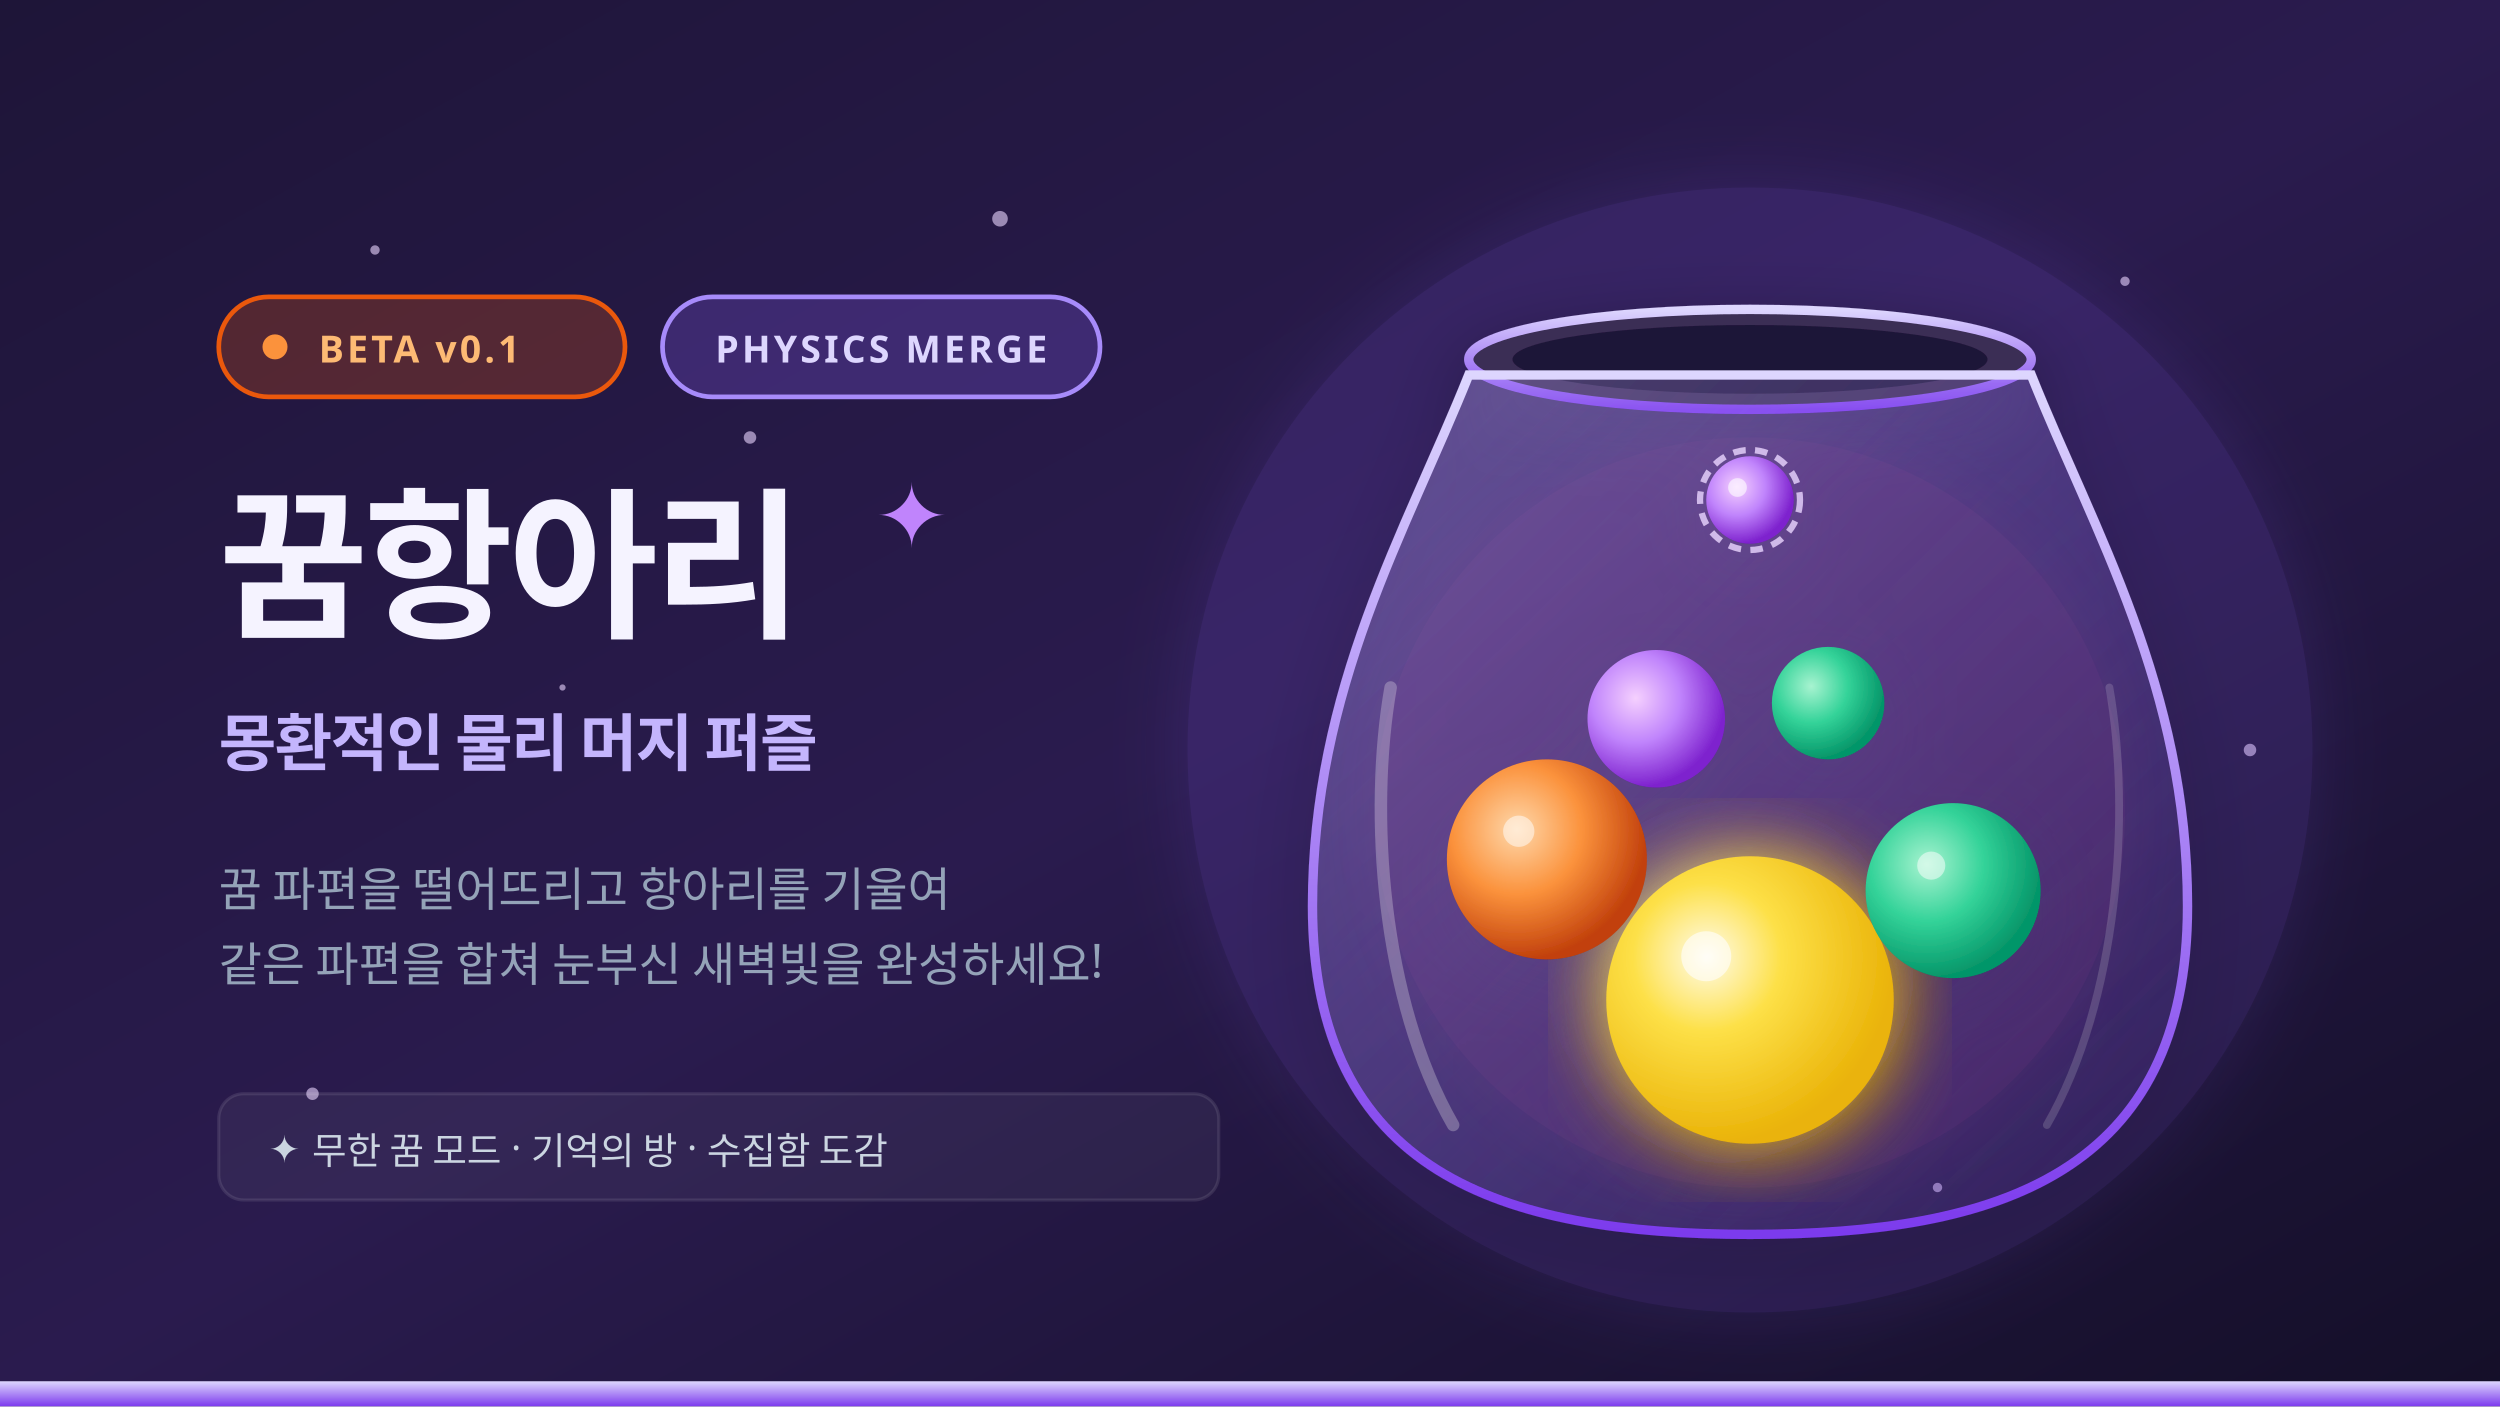
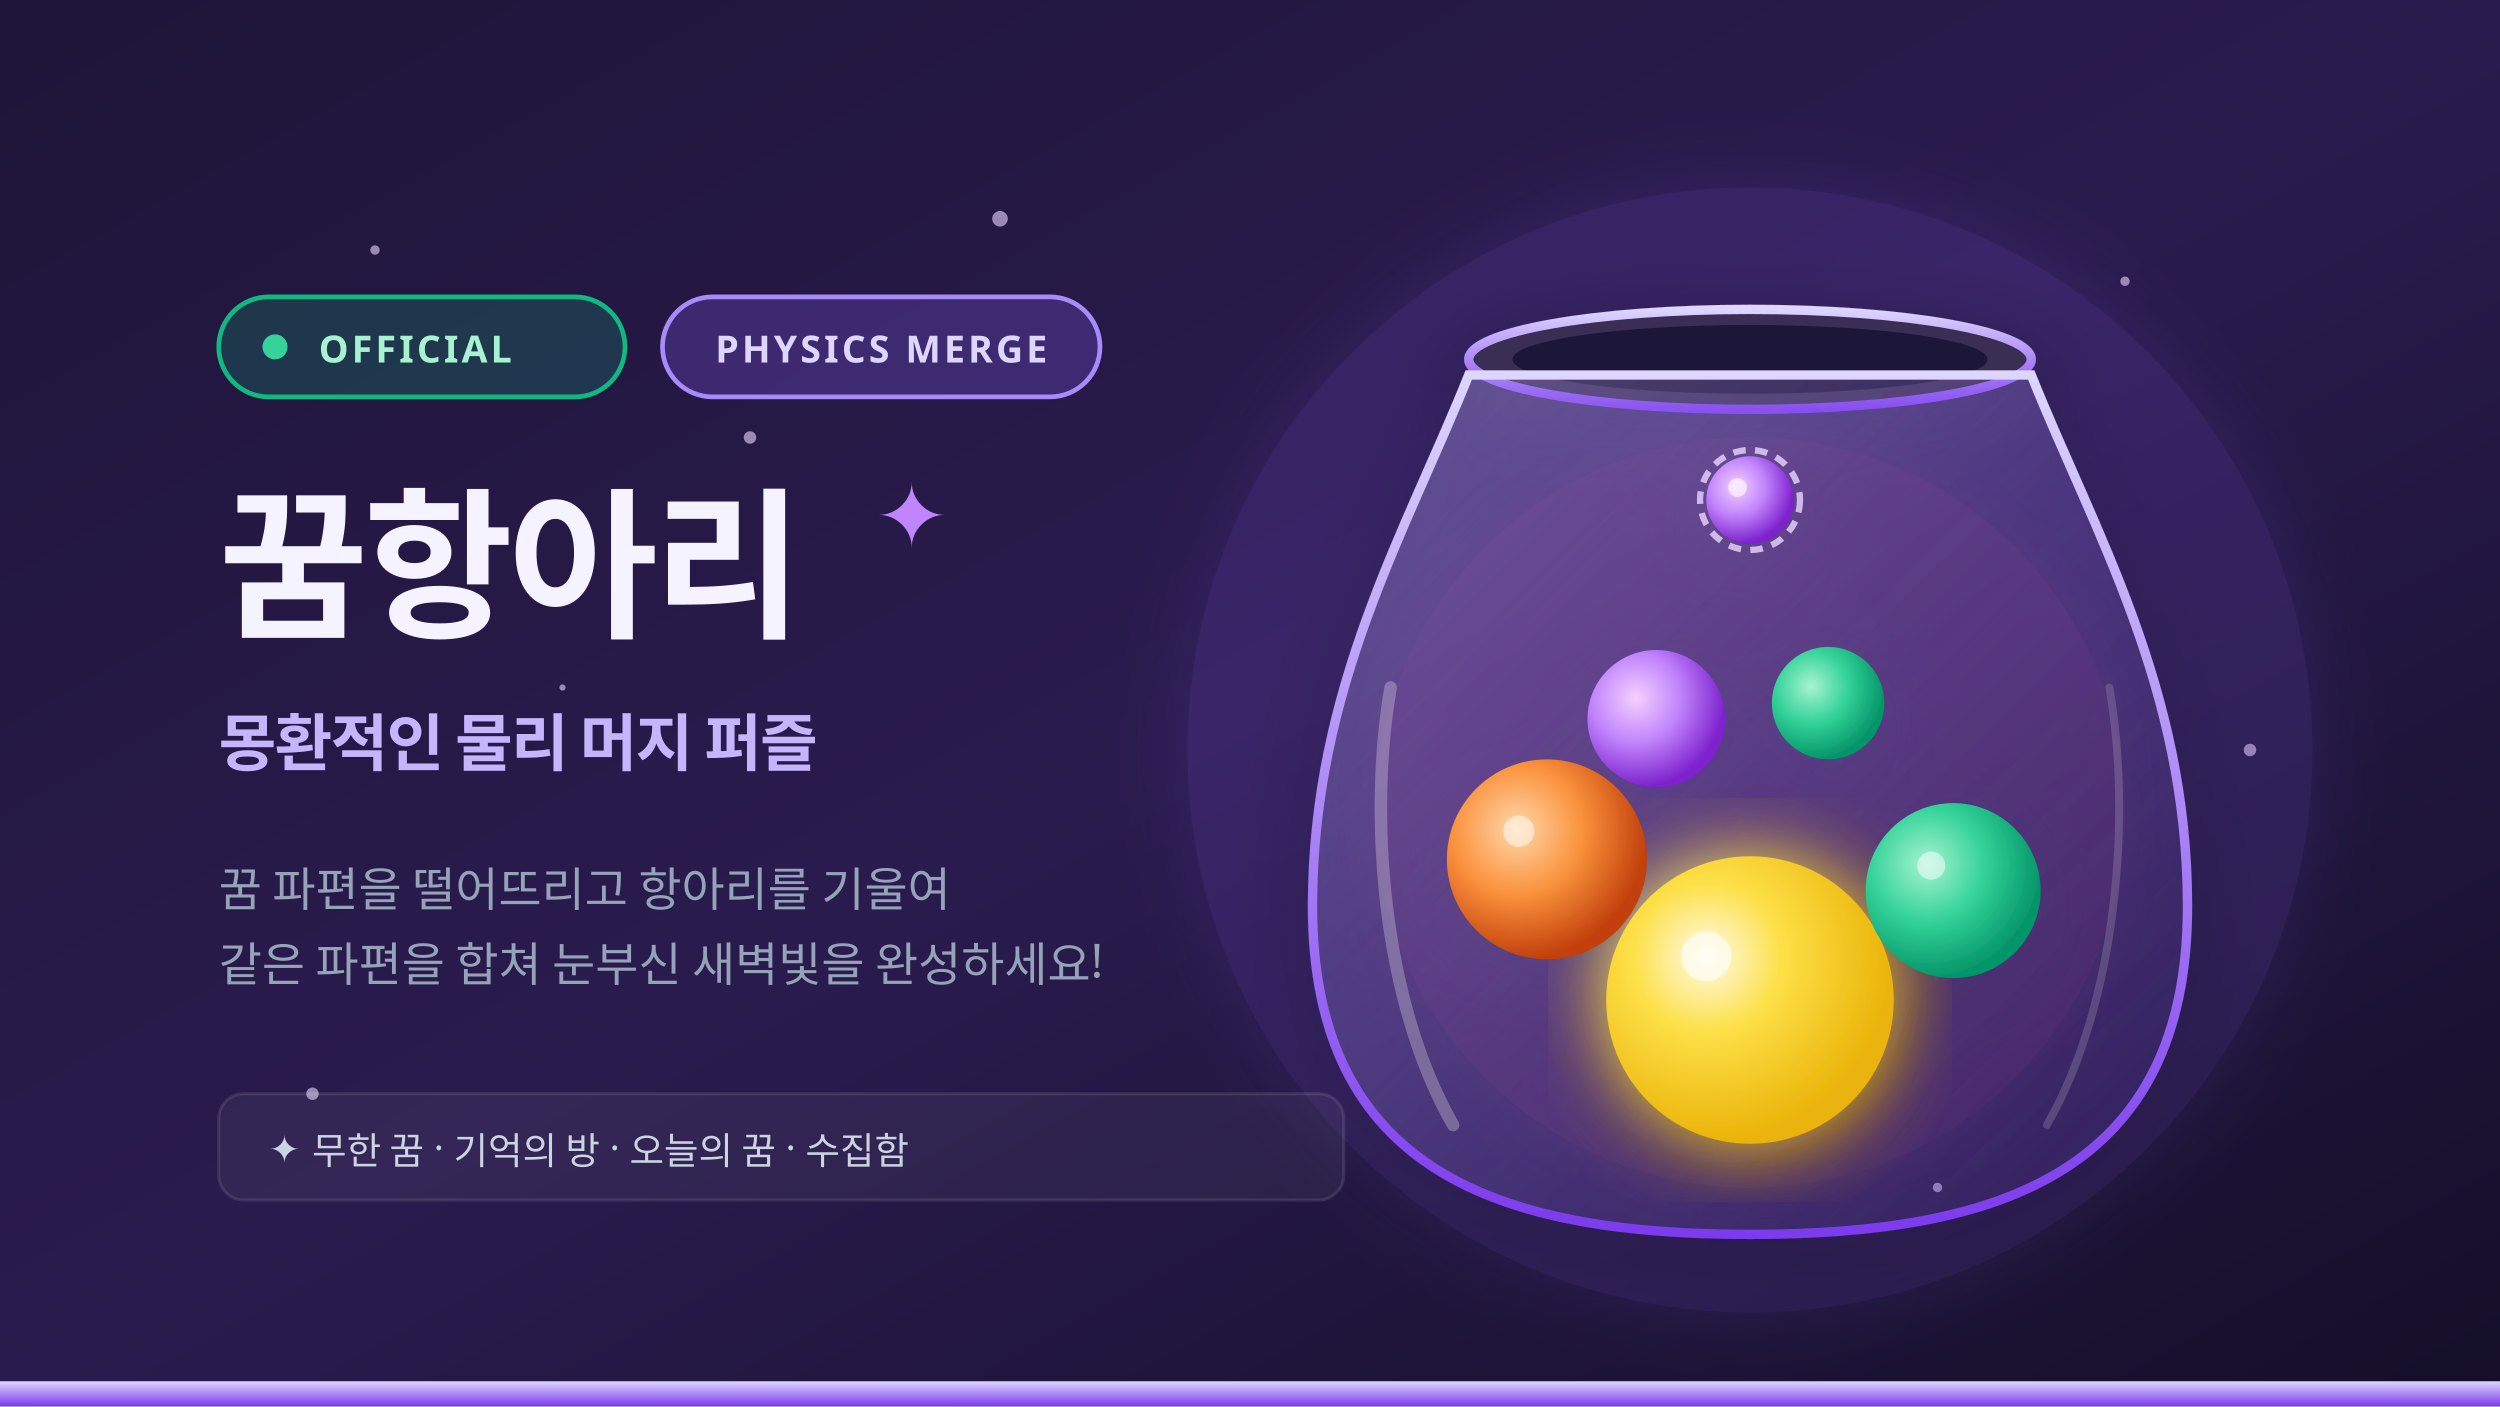
<svg xmlns="http://www.w3.org/2000/svg" viewBox="0 0 800 450" width="800" height="450">
  <defs>
    <linearGradient id="bgGrad" x1="0%" y1="0%" x2="100%" y2="100%">
      <stop offset="0%" stop-color="#1e1538" />
      <stop offset="50%" stop-color="#2a1b4e" />
      <stop offset="100%" stop-color="#140f28" />
    </linearGradient>
    <linearGradient id="jarGlow" x1="0%" y1="0%" x2="100%" y2="100%">
      <stop offset="0%" stop-color="#c4b5fd" stop-opacity="0.3" />
      <stop offset="100%" stop-color="#8b5cf6" stop-opacity="0.05" />
    </linearGradient>
    <linearGradient id="jarBorder" x1="0%" y1="0%" x2="0%" y2="100%">
      <stop offset="0%" stop-color="#ddd6fe" />
      <stop offset="100%" stop-color="#7c3aed" />
    </linearGradient>
    <radialGradient id="shardViolet" cx="35%" cy="35%" r="65%">
      <stop offset="0%" stop-color="#f5d0fe" />
      <stop offset="50%" stop-color="#c084fc" />
      <stop offset="100%" stop-color="#7e22ce" />
    </radialGradient>
    <radialGradient id="shardMint" cx="35%" cy="35%" r="65%">
      <stop offset="0%" stop-color="#a7f3d0" />
      <stop offset="50%" stop-color="#34d399" />
      <stop offset="100%" stop-color="#059669" />
    </radialGradient>
    <radialGradient id="shardPeach" cx="35%" cy="35%" r="65%">
      <stop offset="0%" stop-color="#fed7aa" />
      <stop offset="50%" stop-color="#fb923c" />
      <stop offset="100%" stop-color="#c2410c" />
    </radialGradient>
    <radialGradient id="shardDawn" cx="35%" cy="35%" r="65%">
      <stop offset="0%" stop-color="#fffbeb" />
      <stop offset="40%" stop-color="#fde047" />
      <stop offset="100%" stop-color="#eab308" />
    </radialGradient>
    <filter id="glow" x="-20%" y="-20%" width="140%" height="140%">
      <feGaussianBlur stdDeviation="12" result="blur" />
      <feComposite in="SourceGraphic" in2="blur" operator="over" />
    </filter>
    <filter id="softShadow" x="-10%" y="-10%" width="120%" height="120%">
      <feDropShadow dx="0" dy="8" stdDeviation="12" flood-color="#000000" flood-opacity="0.4" />
    </filter>
  </defs>
  <rect width="800" height="450" fill="url(#bgGrad)" />
  <g fill="#e9d5ff" opacity="0.6">
    <circle cx="120" cy="80" r="1.5" />
    <circle cx="240" cy="140" r="2" />
    <circle cx="180" cy="220" r="1" />
    <circle cx="320" cy="70" r="2.5" />
    <circle cx="680" cy="90" r="1.5" />
    <circle cx="720" cy="240" r="2" />
    <circle cx="620" cy="380" r="1.5" />
    <circle cx="100" cy="350" r="2" />
  </g>
  <circle cx="560" cy="240" r="180" fill="#8b5cf6" opacity="0.15" filter="url(#glow)" />
  <circle cx="560" cy="260" r="120" fill="#ec4899" opacity="0.1" filter="url(#glow)" />
  <g filter="url(#softShadow)">
    <ellipse cx="560" cy="115" rx="90" ry="16" fill="#3b2d54" stroke="url(#jarBorder)" stroke-width="3" />
    <ellipse cx="560" cy="115" rx="76" ry="11" fill="#1e1538" />
    <path d="M 470 120               C 450 170, 420 220, 420 290               C 420 375, 480 395, 560 395               C 640 395, 700 375, 700 290               C 700 220, 670 170, 650 120 Z" fill="url(#jarGlow)" stroke="url(#jarBorder)" stroke-width="3" />
    <circle cx="560" cy="320" r="46" fill="url(#shardDawn)" filter="url(#glow)" />
    <circle cx="546" cy="306" r="8" fill="#ffffff" opacity="0.6" />
    <circle cx="495" cy="275" r="32" fill="url(#shardPeach)" />
    <circle cx="486" cy="266" r="5" fill="#ffffff" opacity="0.5" />
    <circle cx="625" cy="285" r="28" fill="url(#shardMint)" />
    <circle cx="618" cy="277" r="4.5" fill="#ffffff" opacity="0.5" />
    <circle cx="530" cy="230" r="22" fill="url(#shardViolet)" />
    <circle cx="585" cy="225" r="18" fill="url(#shardMint)" />
    <g transform="translate(560, 160)">
      <circle cx="0" cy="0" r="16" fill="none" stroke="#e9d5ff" stroke-width="2" stroke-dasharray="4 3" opacity="0.8" />
      <circle cx="0" cy="0" r="14" fill="url(#shardViolet)" />
      <circle cx="-4" cy="-4" r="3" fill="#ffffff" opacity="0.6" />
    </g>
    <path d="M 445 220 C 438 260, 442 320, 465 360" stroke="#ffffff" stroke-width="4" stroke-linecap="round" fill="none" opacity="0.25" />
    <path d="M 675 220 C 682 260, 678 320, 655 360" stroke="#ffffff" stroke-width="2.5" stroke-linecap="round" fill="none" opacity="0.15" />
  </g>
  <g transform="translate(70, 95)">
    <g transform="translate(0, 0)">
-       <rect width="130" height="32" rx="16" fill="rgba(234, 88, 12, 0.25)" stroke="#ea580c" stroke-width="1.5" />
-       <circle cx="18" cy="16" r="4" fill="#fb923c" />
-       <text x="32" y="21" font-family="'Pretendard', sans-serif" font-size="12" font-weight="800" fill="#fdba74" letter-spacing="1">BETA v0.1</text>
+       <rect width="130" height="32" rx="16" fill="rgba(16, 185, 129, 0.2)" stroke="#10b981" stroke-width="1.5" />
+       <circle cx="18" cy="16" r="4" fill="#34d399" />
+       <text x="32" y="21" font-family="'Pretendard', sans-serif" font-size="12" font-weight="800" fill="#a7f3d0" letter-spacing="1">OFFICIAL</text>
    </g>
    <g transform="translate(142, 0)">
      <rect width="140" height="32" rx="16" fill="rgba(139, 92, 246, 0.25)" stroke="#a78bfa" stroke-width="1.5" />
      <text x="70" y="21" font-family="'Pretendard', sans-serif" font-size="12" font-weight="700" fill="#ddd6fe" text-anchor="middle" letter-spacing="1">PHYSICS MERGE</text>
    </g>
    <text x="0" y="105" font-family="'Pretendard', sans-serif" font-size="52" font-weight="900" fill="#f5f3ff" letter-spacing="-1.5">
      꿈항아리
    </text>
    <text x="210" y="80" font-family="'Pretendard', sans-serif" font-size="28" fill="#c084fc">✦</text>
    <text x="0" y="150" font-family="'Pretendard', sans-serif" font-size="20" font-weight="600" fill="#c4b5fd" letter-spacing="-0.5">
      몽환적인 물리 머지 퍼즐
    </text>
    <text x="0" y="195" font-family="'Pretendard', sans-serif" font-size="15" font-weight="400" fill="#94a3b8" line-height="1.6">
      <tspan x="0" dy="0">꿈 파편을 떨어뜨리고 항아리를 기울여</tspan>
      <tspan x="0" dy="24">같은 파편을 합쳐 눈부신 새벽빛을 완성하세요!</tspan>
    </text>
    <g transform="translate(0, 255)">
-       <rect width="320" height="34" rx="8" fill="rgba(255, 255, 255, 0.05)" stroke="rgba(255, 255, 255, 0.1)" />
+       <rect width="360" height="34" rx="8" fill="rgba(255, 255, 255, 0.05)" stroke="rgba(255, 255, 255, 0.1)" />
      <text x="16" y="22" font-family="'Pretendard', sans-serif" font-size="12" font-weight="500" fill="#cbd5e1">
-         ✦ 무한 꿈 모드  ·  기억의 방  ·  수집함 도감
+         ✦ 무한 꿈  ·  기억의 방  ·  오늘의 꿈  ·  수집함
      </text>
    </g>
  </g>
  <rect x="0" y="442" width="800" height="8" fill="url(#jarBorder)" />
</svg>
